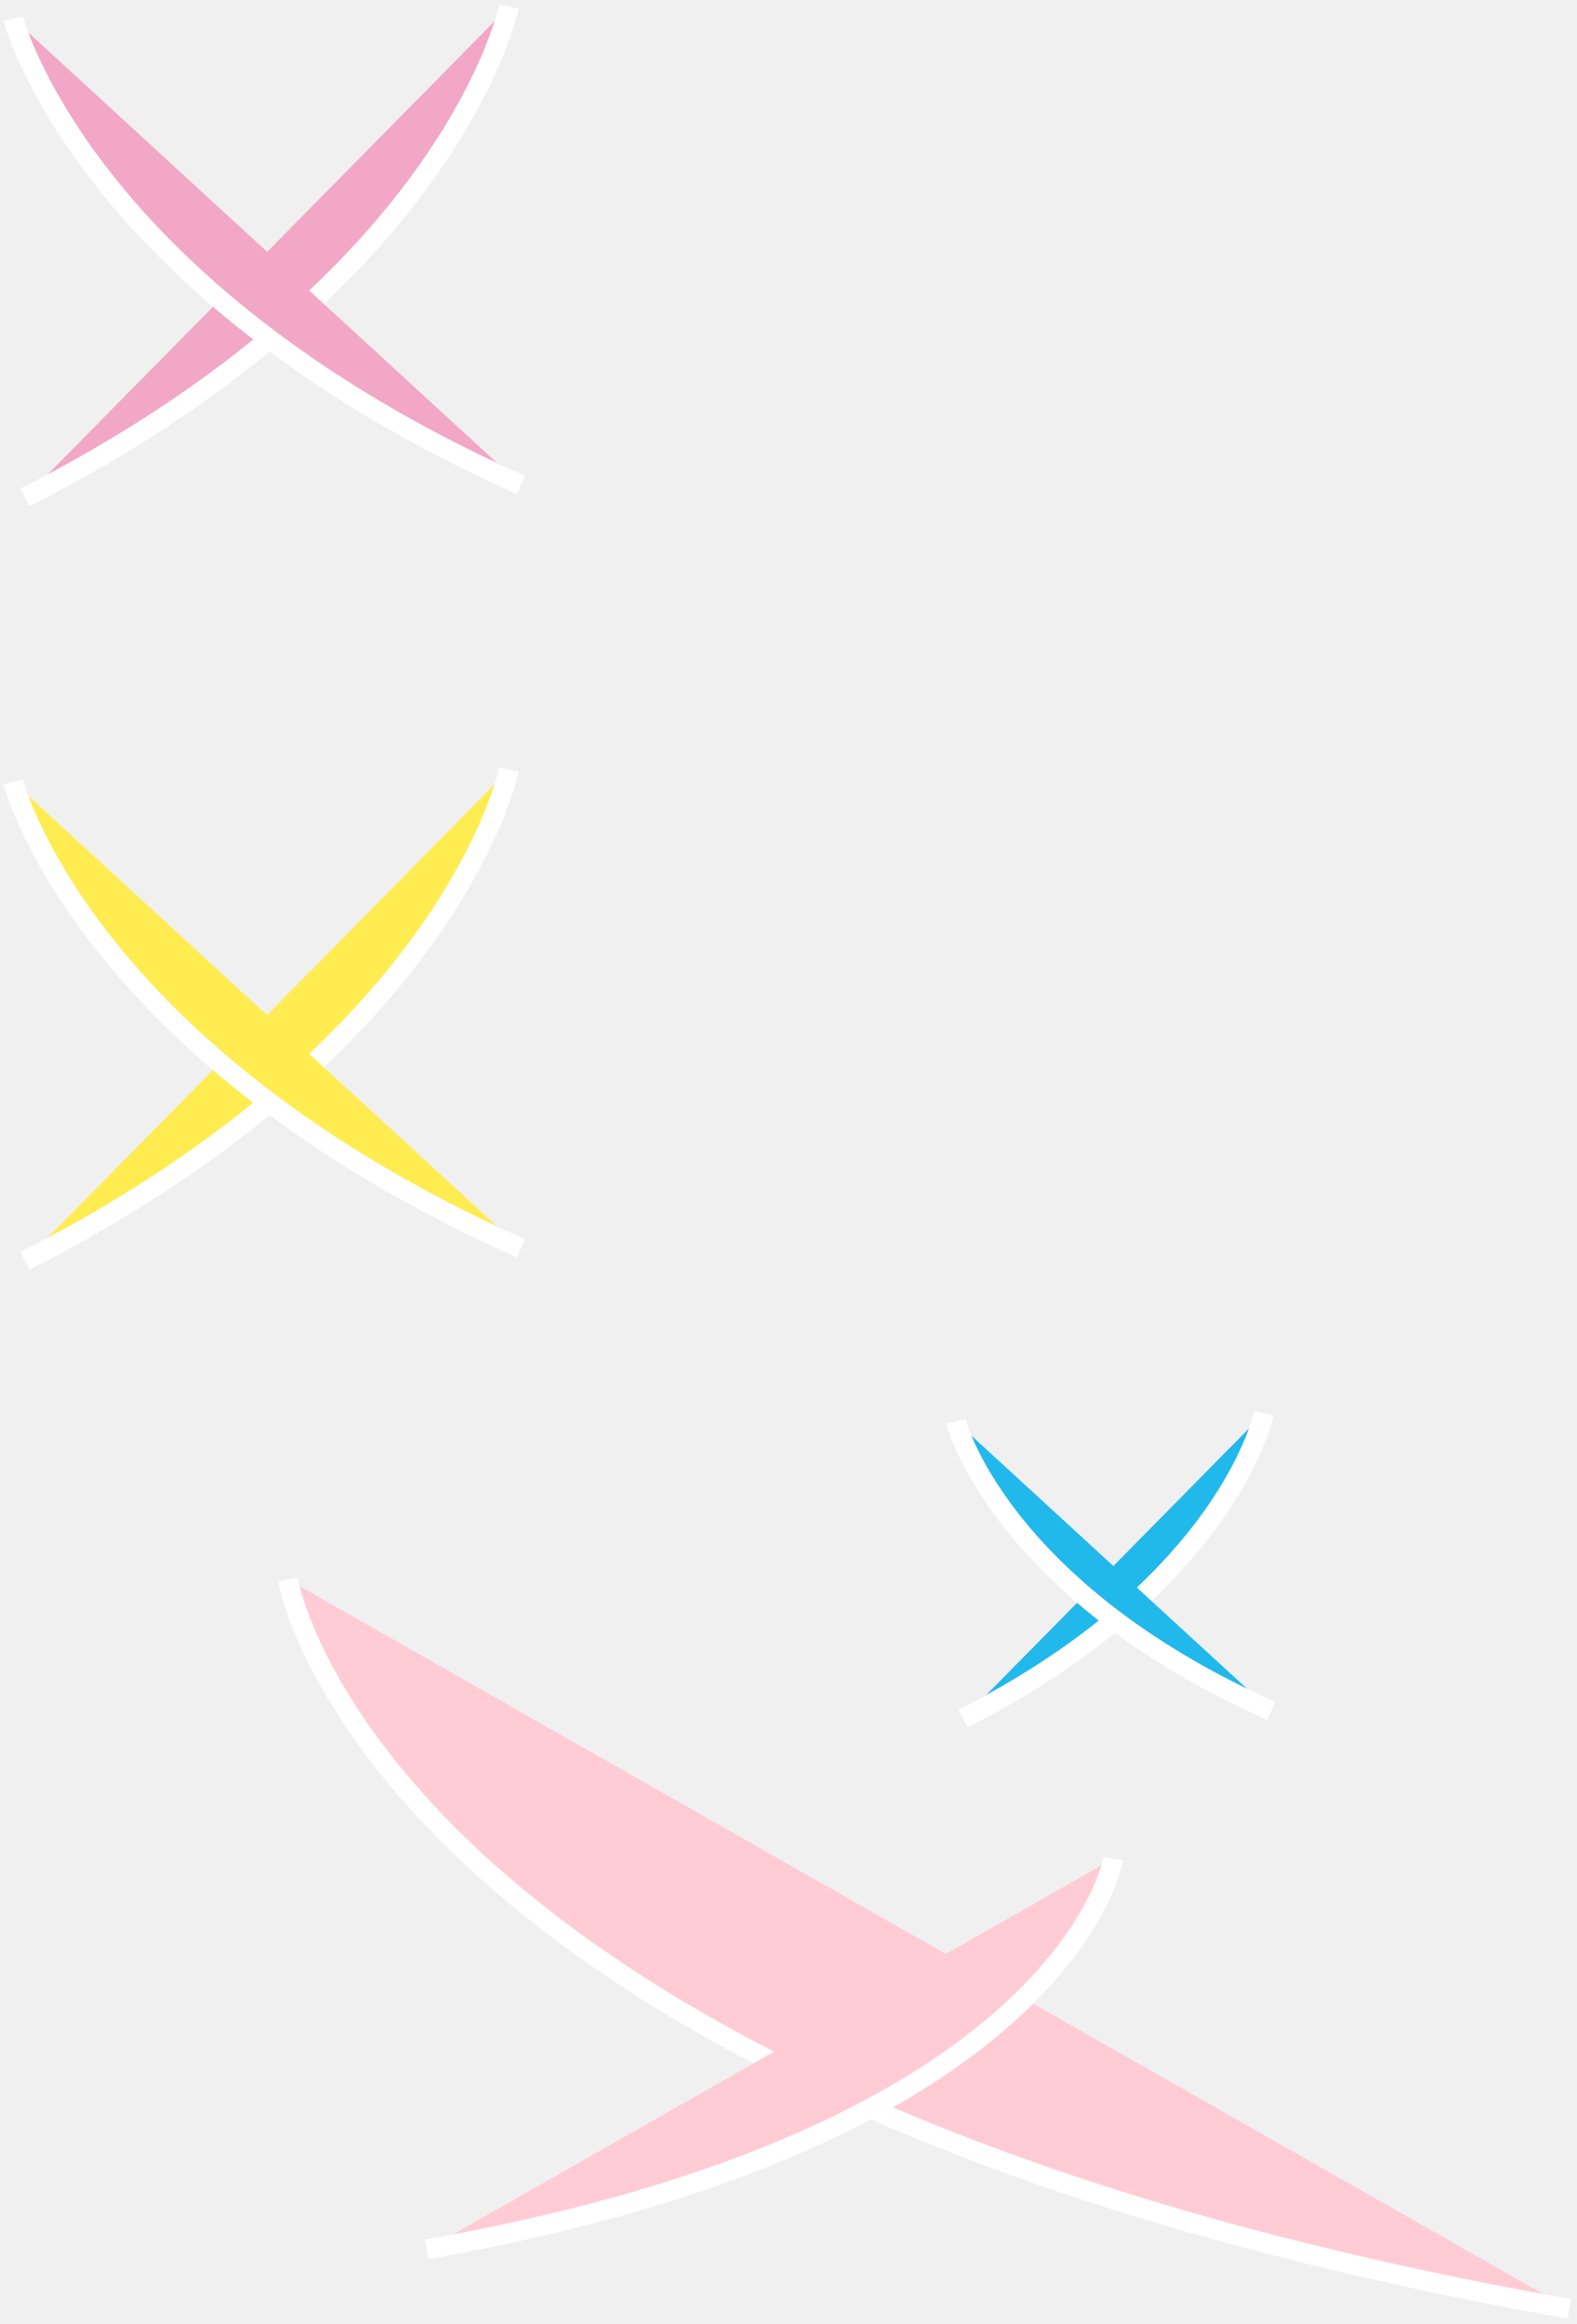
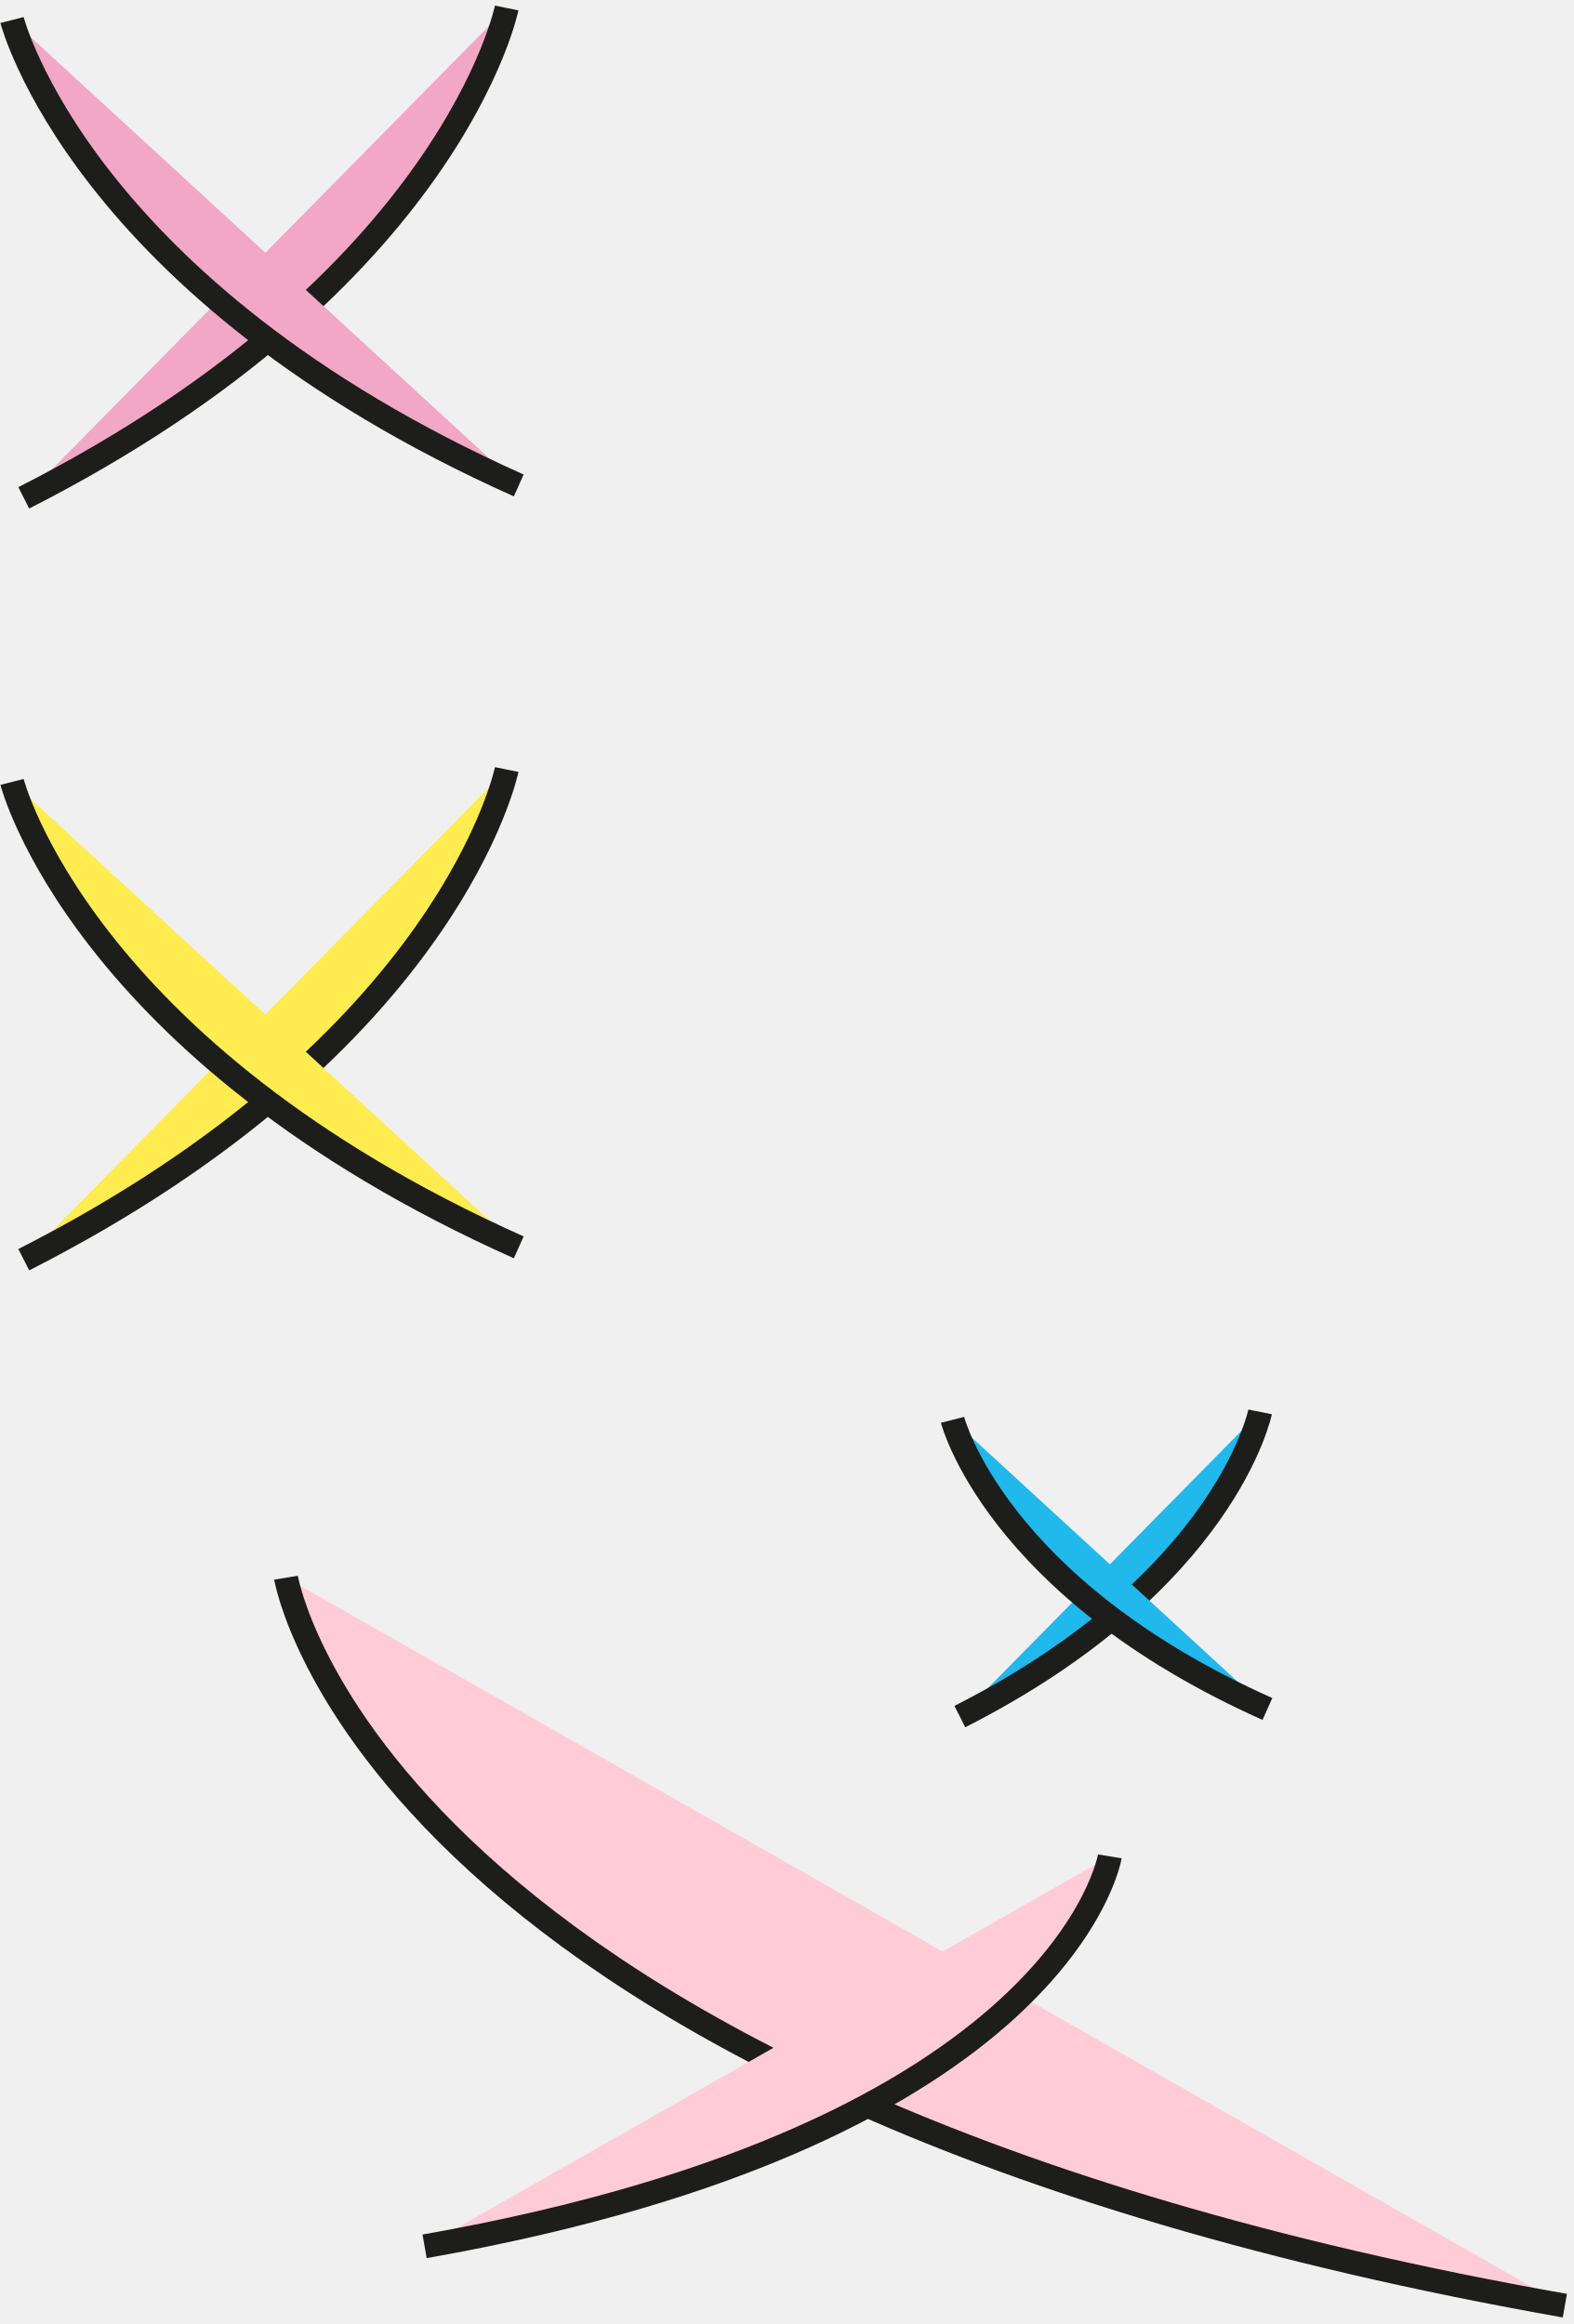
- <svg xmlns="http://www.w3.org/2000/svg" width="238" height="351" viewBox="0 0 238 351" fill="none">
-   <path d="M3.777 75.127C68.5 42.214 76.849 1 76.849 1Z" fill="#F1A7C5" />
-   <path d="M3.777 75.127C68.5 42.214 76.849 1 76.849 1" stroke="white" stroke-width="3" stroke-miterlimit="10" />
-   <path d="M78.67 73.254C12.363 43.603 2 2.821 2 2.821Z" fill="#F1A7C5" />
-   <path d="M78.67 73.254C12.363 43.603 2 2.821 2 2.821" stroke="white" stroke-width="3" stroke-miterlimit="10" />
-   <path d="M3.777 190.419C68.5 157.506 76.849 116.244 76.849 116.244Z" fill="#FFEC51" />
-   <path d="M3.777 190.419C68.5 157.506 76.849 116.244 76.849 116.244" stroke="white" stroke-width="3" stroke-miterlimit="10" />
-   <path d="M78.67 188.551C12.363 158.9 2 118.118 2 118.118Z" fill="#FFEC51" />
-   <path d="M78.67 188.551C12.363 158.9 2 118.118 2 118.118" stroke="white" stroke-width="3" stroke-miterlimit="10" />
-   <path d="M236.955 348.703C56.315 316.797 43.457 238.544 43.457 238.544Z" fill="#FFCCD6" />
-   <path d="M236.955 348.703C56.315 316.797 43.457 238.544 43.457 238.544" stroke="white" stroke-width="3" stroke-miterlimit="10" />
-   <path d="M64.422 339.725C161.243 322.644 168.104 280.711 168.104 280.711Z" fill="#FFCCD6" />
-   <path d="M64.422 339.725C161.243 322.644 168.104 280.711 168.104 280.711" stroke="white" stroke-width="3" stroke-miterlimit="10" />
-   <path d="M145.406 259.559C185.66 239.12 190.842 213.451 190.842 213.451Z" fill="#21B8EB" />
-   <path d="M145.406 259.559C185.66 239.12 190.842 213.451 190.842 213.451" stroke="white" stroke-width="3" stroke-miterlimit="10" />
-   <path d="M191.947 258.41C150.734 239.986 144.305 214.653 144.305 214.653Z" fill="#21B8EB" />
-   <path d="M191.947 258.41C150.734 239.986 144.305 214.653 144.305 214.653" stroke="white" stroke-width="3" stroke-miterlimit="10" />
+ <svg xmlns="http://www.w3.org/2000/svg" width="197" height="291" viewBox="0 0 197 291" fill="none">
+   <path d="M2.977 62.336C56.531 35.102 63.439 1 63.439 1Z" fill="#F1A7C5" />
+   <path d="M2.977 62.336C56.531 35.102 63.439 1 63.439 1" stroke="#1D1D1B" stroke-width="3" stroke-miterlimit="10" />
+   <path d="M64.947 60.786C10.083 36.251 1.508 2.507 1.508 2.507Z" fill="#F1A7C5" />
+   <path d="M64.947 60.786C10.083 36.251 1.508 2.507 1.508 2.507" stroke="#1D1D1B" stroke-width="3" stroke-miterlimit="10" />
+   <path d="M2.977 157.733C56.531 130.499 63.439 96.357 63.439 96.357Z" fill="#FFEC51" />
+   <path d="M2.977 157.733C56.531 130.499 63.439 96.357 63.439 96.357" stroke="#1D1D1B" stroke-width="3" stroke-miterlimit="10" />
+   <path d="M64.947 156.187C10.083 131.653 1.508 97.908 1.508 97.908Z" fill="#FFEC51" />
+   <path d="M64.947 156.187C10.083 131.653 1.508 97.908 1.508 97.908" stroke="#1D1D1B" stroke-width="3" stroke-miterlimit="10" />
+   <path d="M195.92 288.703C46.452 262.302 35.812 197.553 35.812 197.553Z" fill="#FFCCD6" />
+   <path d="M195.92 288.703C46.452 262.302 35.812 197.553 35.812 197.553" stroke="#1D1D1B" stroke-width="3" stroke-miterlimit="10" />
+   <path d="M53.16 281.274C133.273 267.141 138.95 232.443 138.95 232.443Z" fill="#FFCCD6" />
+   <path d="M53.16 281.274C133.273 267.141 138.95 232.443 138.95 232.443" stroke="#1D1D1B" stroke-width="3" stroke-miterlimit="10" />
+   <path d="M120.172 214.941C153.48 198.029 157.767 176.79 157.767 176.79Z" fill="#21B8EB" />
+   <path d="M120.172 214.941C153.48 198.029 157.767 176.79 157.767 176.79" stroke="#1D1D1B" stroke-width="3" stroke-miterlimit="10" />
+   <path d="M158.679 213.99C124.577 198.746 119.258 177.784 119.258 177.784Z" fill="#21B8EB" />
+   <path d="M158.679 213.99C124.577 198.746 119.258 177.784 119.258 177.784" stroke="#1D1D1B" stroke-width="3" stroke-miterlimit="10" />
</svg>
